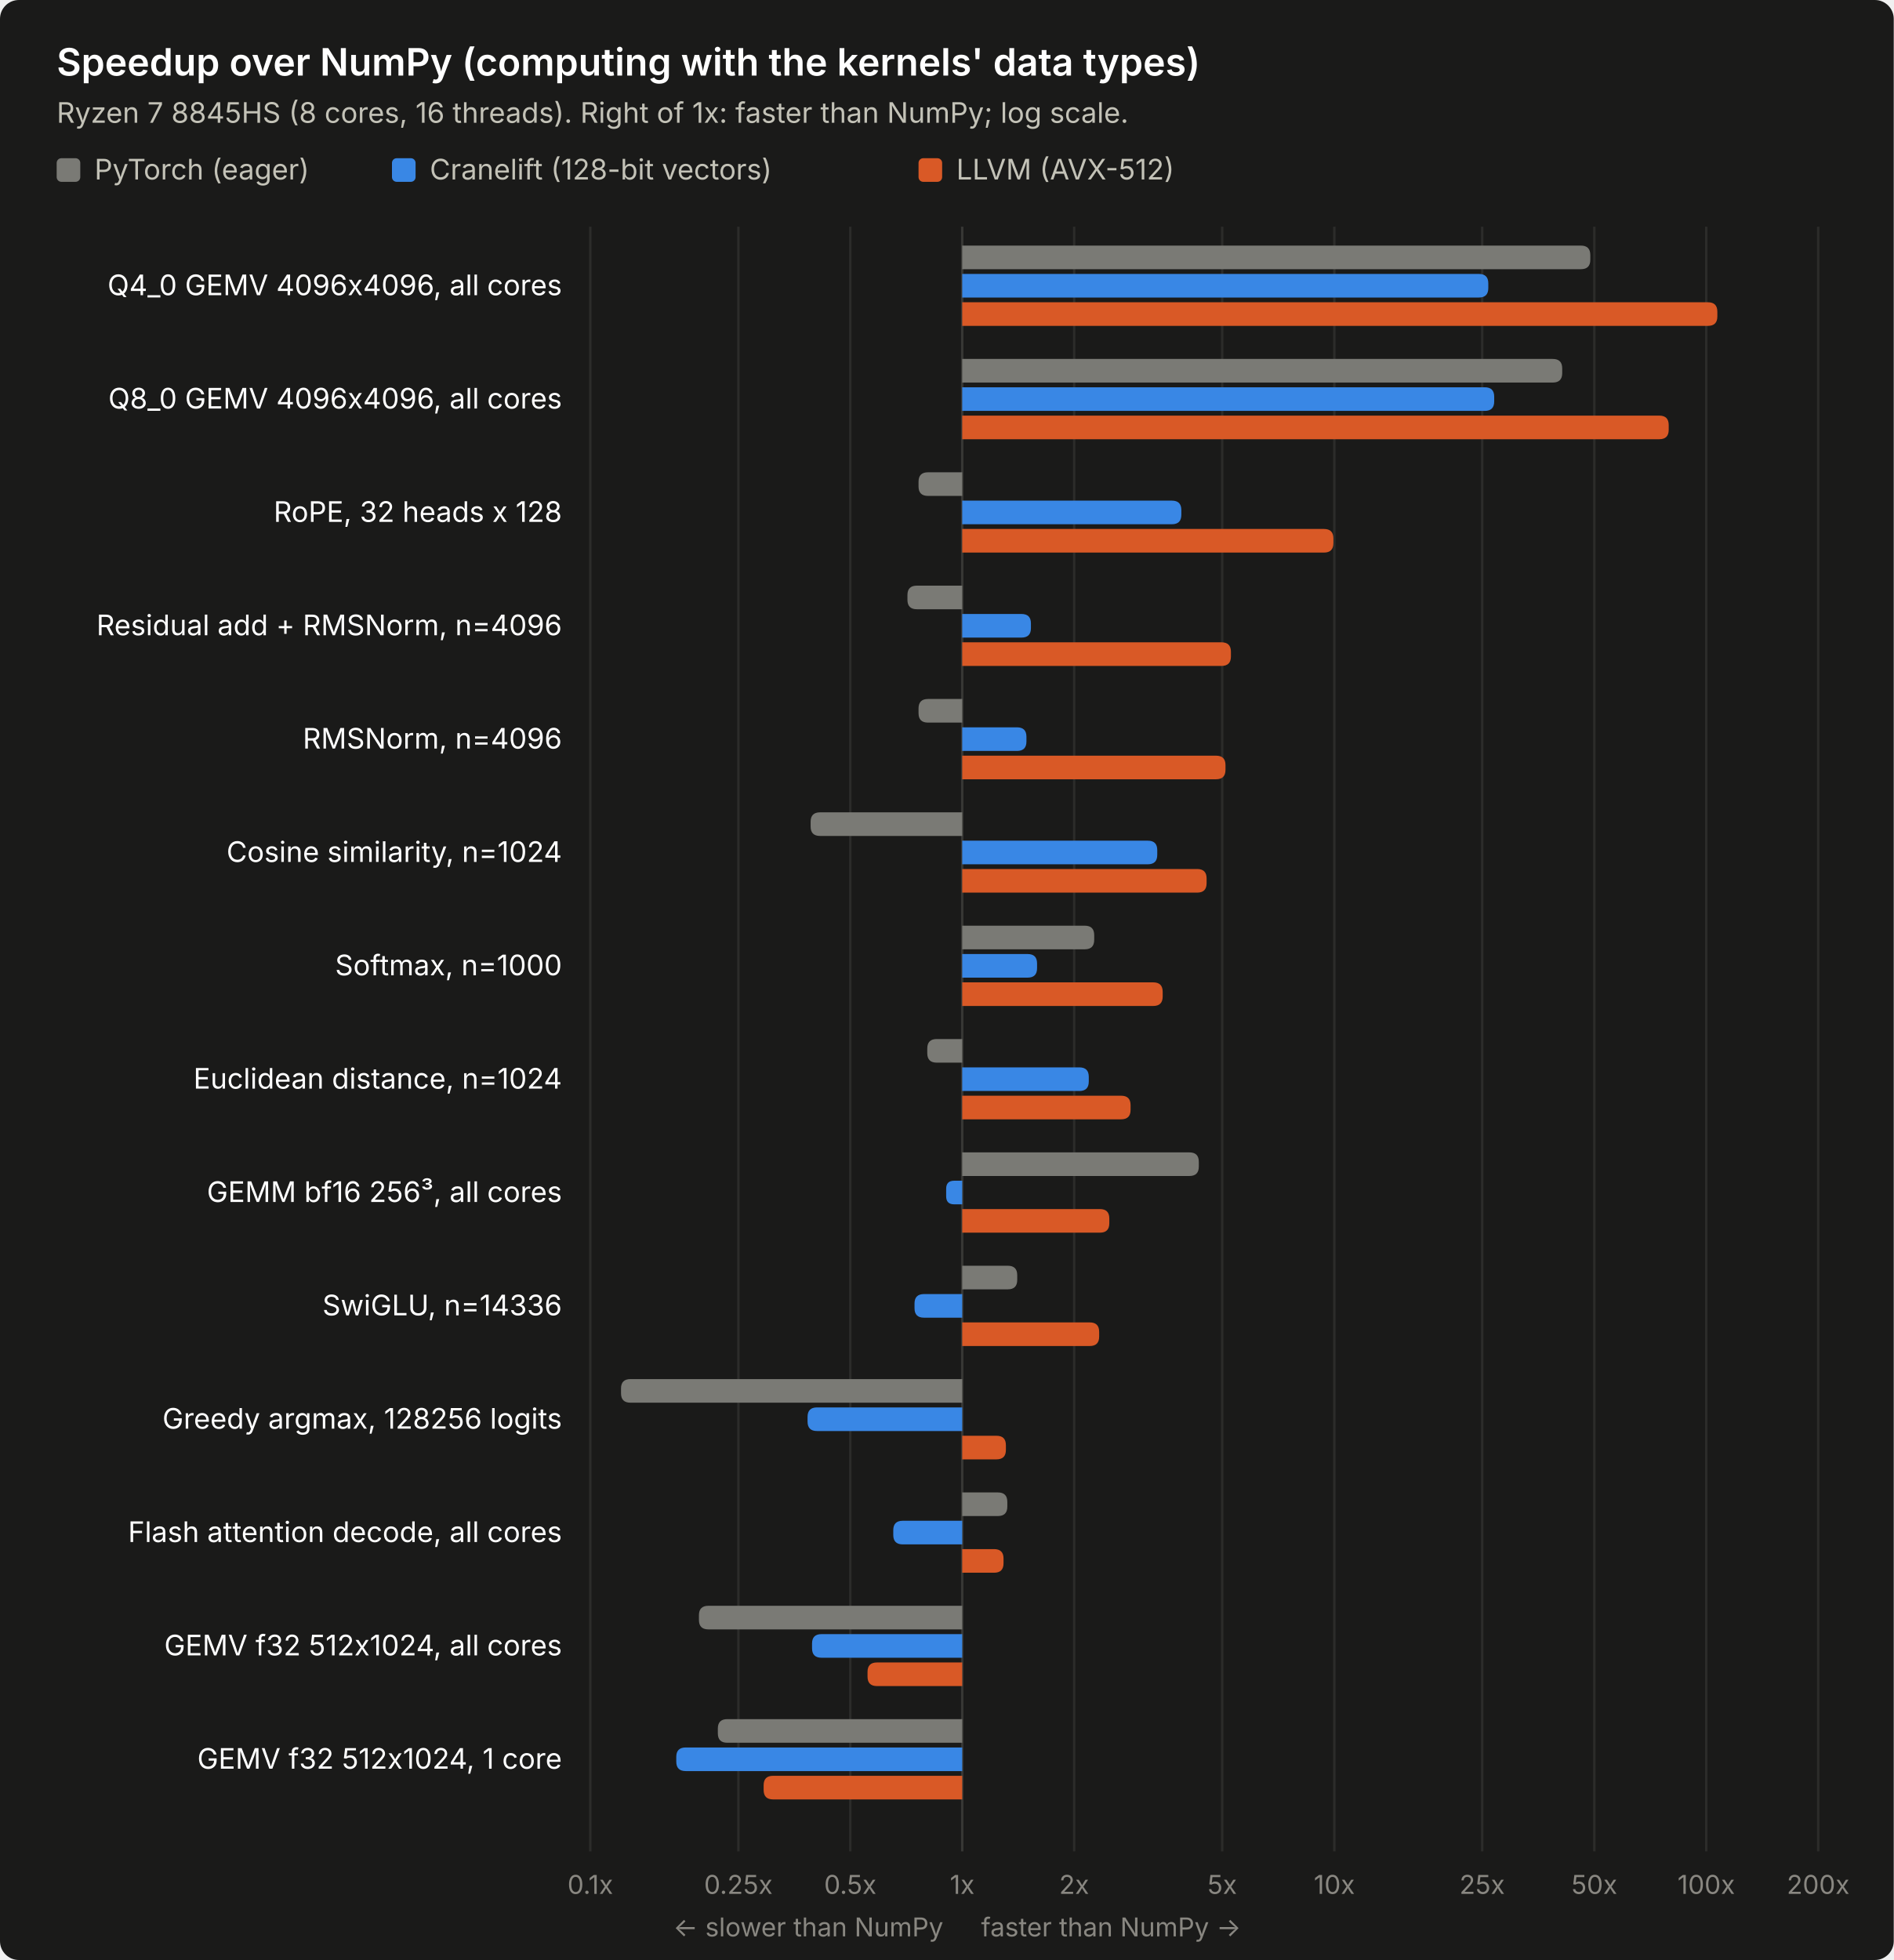
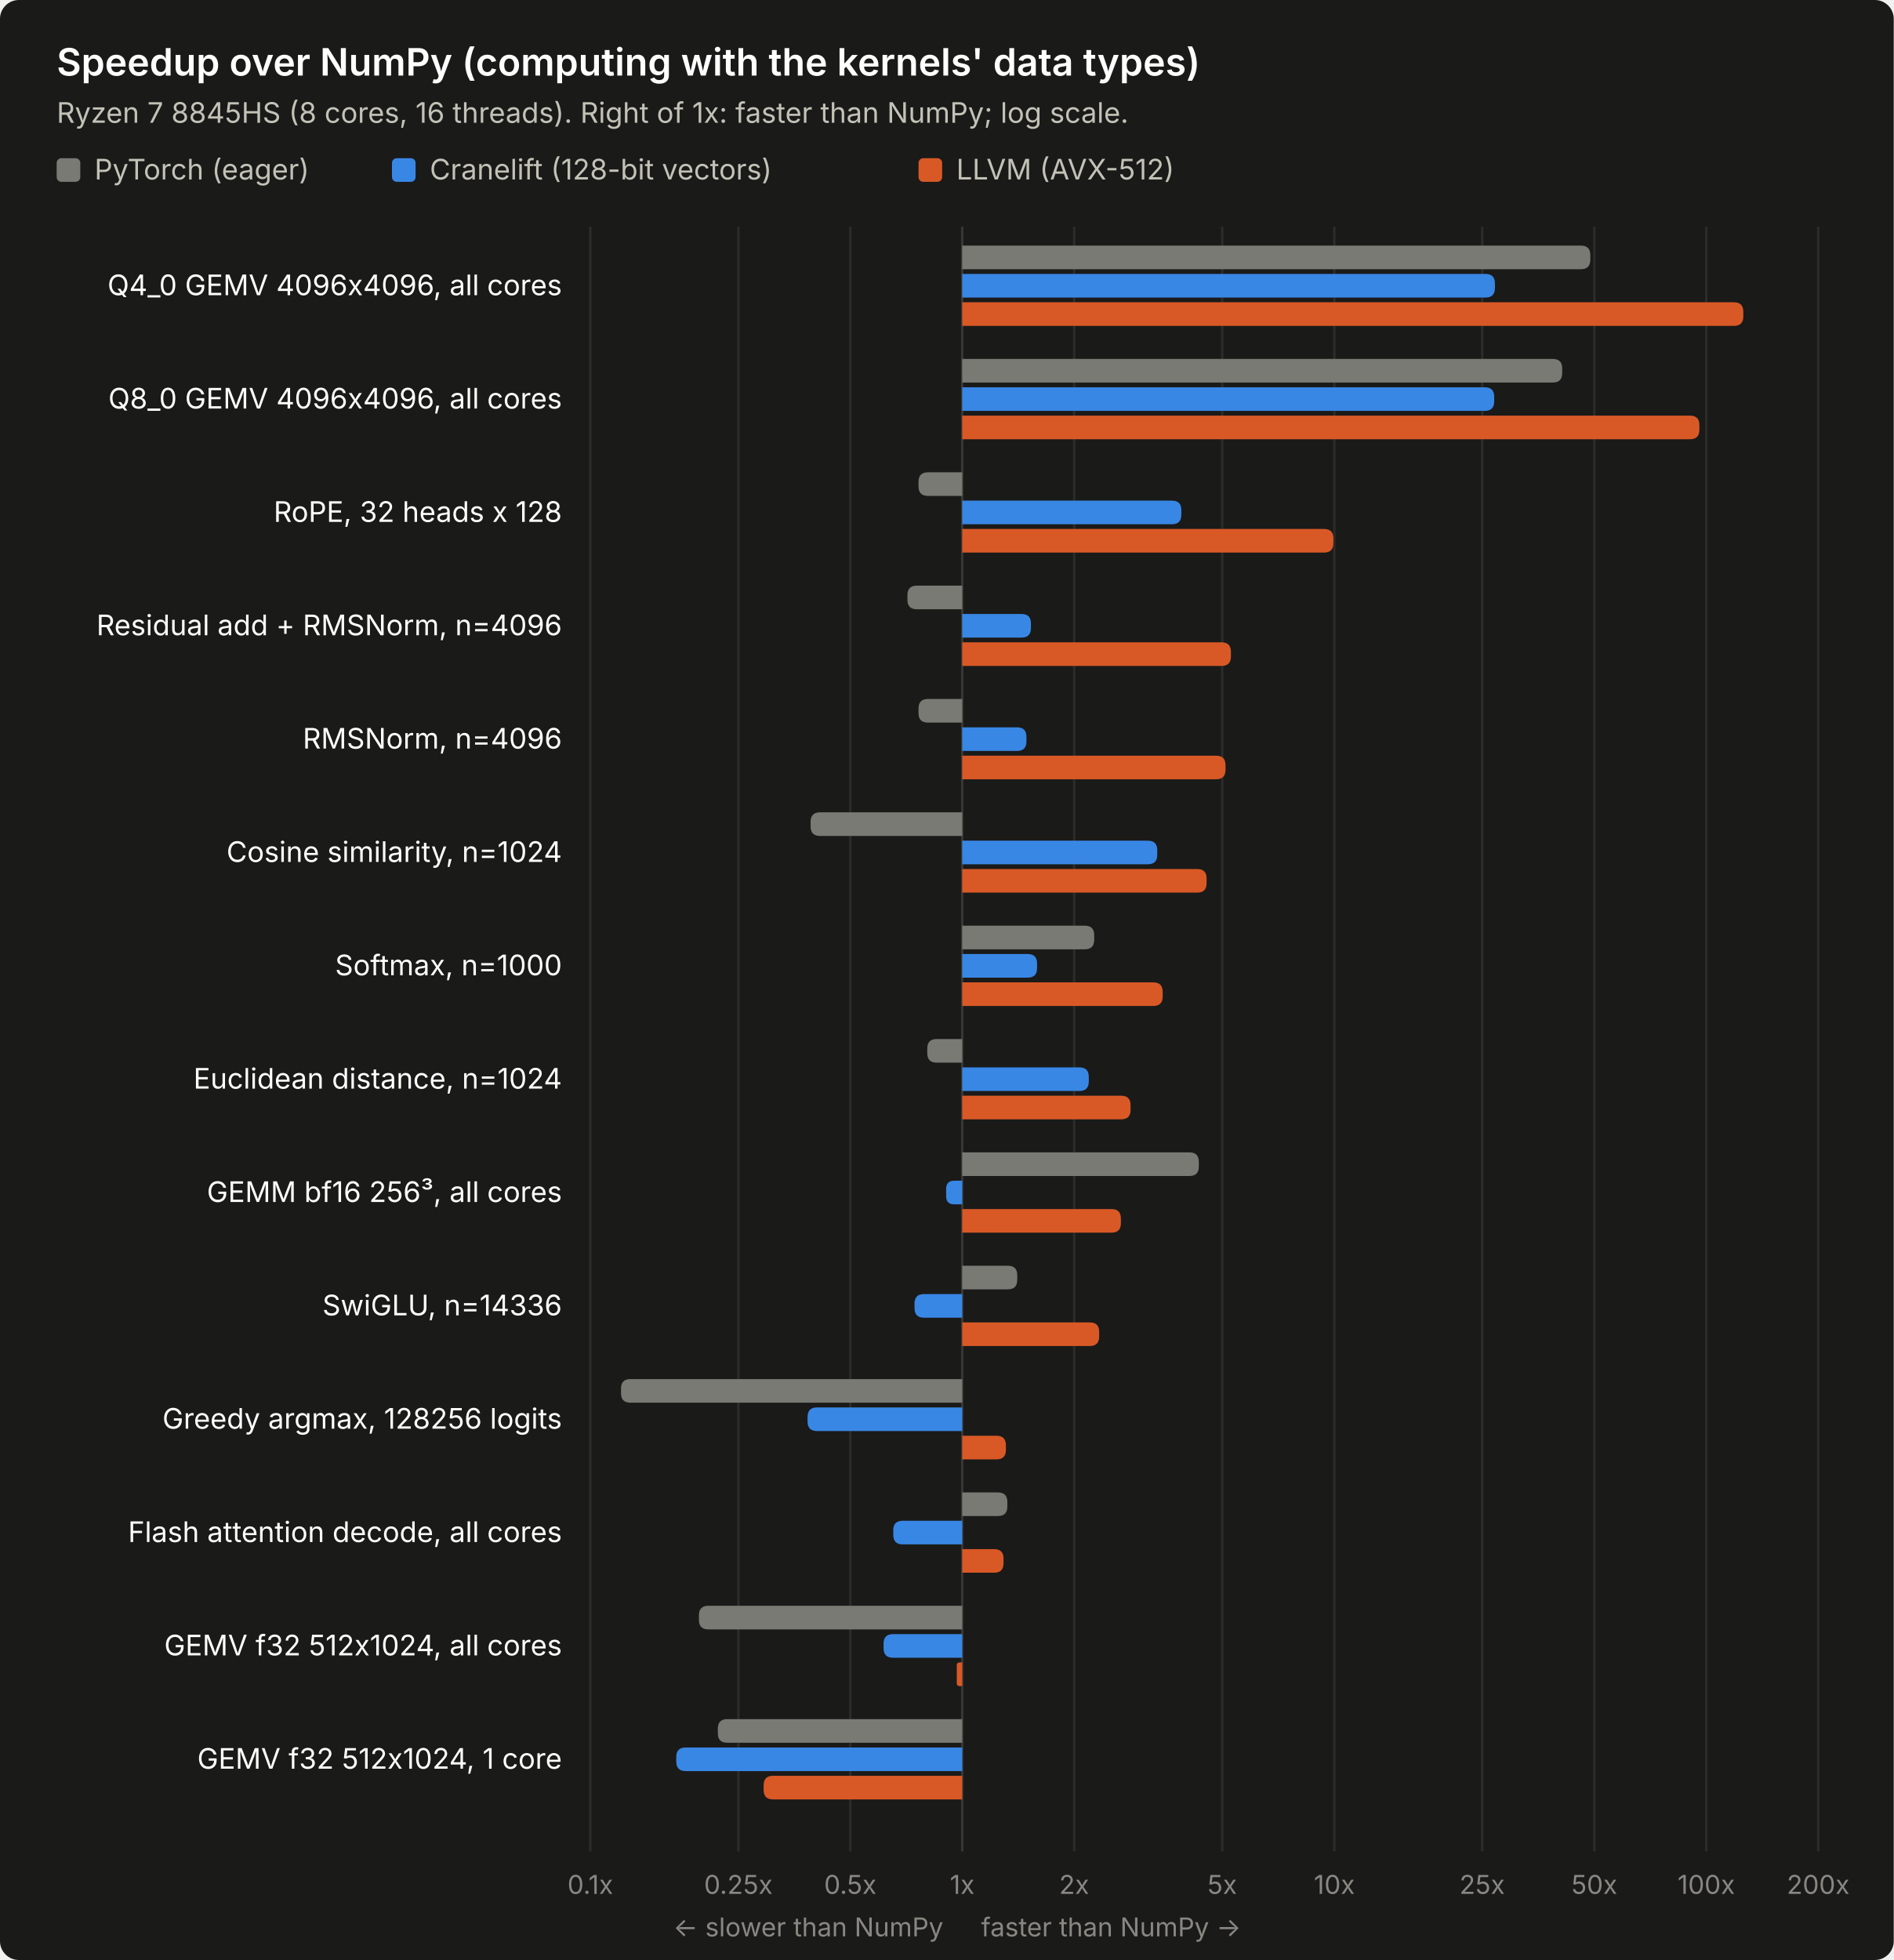
<svg xmlns="http://www.w3.org/2000/svg" width="802" height="830" viewBox="0 0 802 830" font-family="system-ui, -apple-system, &quot;Segoe UI&quot;, sans-serif">
  <rect width="802" height="830" rx="8" fill="#1a1a19" />
  <text x="24" y="32" font-size="16" font-weight="600" fill="#ffffff">Speedup over NumPy (computing with the kernels' data types)</text>
  <text x="24" y="52" font-size="12" fill="#c3c2b7">Ryzen 7 8845HS (8 cores, 16 threads). Right of 1x: faster than NumPy; log scale.</text>
  <rect x="24" y="67" width="10" height="10" rx="2" fill="#7a7a75" />
  <text x="40" y="76" font-size="12" fill="#c3c2b7">PyTorch (eager)</text>
  <rect x="166" y="67" width="10" height="10" rx="2" fill="#3987e5" />
  <text x="182" y="76" font-size="12" fill="#c3c2b7">Cranelift (128-bit vectors)</text>
  <rect x="389" y="67" width="10" height="10" rx="2" fill="#d95926" />
  <text x="405" y="76" font-size="12" fill="#c3c2b7">LLVM (AVX-512)</text>
  <line x1="250.0" y1="96" x2="250.0" y2="784" stroke="#2c2c2a" stroke-width="1" />
  <text x="250.0" y="802" font-size="11" text-anchor="middle" fill="#898781">0.1x</text>
  <line x1="312.7" y1="96" x2="312.7" y2="784" stroke="#2c2c2a" stroke-width="1" />
  <text x="312.7" y="802" font-size="11" text-anchor="middle" fill="#898781">0.25x</text>
  <line x1="360.1" y1="96" x2="360.1" y2="784" stroke="#2c2c2a" stroke-width="1" />
  <text x="360.1" y="802" font-size="11" text-anchor="middle" fill="#898781">0.5x</text>
  <line x1="407.5" y1="96" x2="407.5" y2="784" stroke="#383835" stroke-width="1" />
  <text x="407.5" y="802" font-size="11" text-anchor="middle" fill="#898781">1x</text>
  <line x1="454.9" y1="96" x2="454.9" y2="784" stroke="#2c2c2a" stroke-width="1" />
  <text x="454.9" y="802" font-size="11" text-anchor="middle" fill="#898781">2x</text>
  <line x1="517.6" y1="96" x2="517.6" y2="784" stroke="#2c2c2a" stroke-width="1" />
  <text x="517.6" y="802" font-size="11" text-anchor="middle" fill="#898781">5x</text>
  <line x1="565.1" y1="96" x2="565.1" y2="784" stroke="#2c2c2a" stroke-width="1" />
  <text x="565.1" y="802" font-size="11" text-anchor="middle" fill="#898781">10x</text>
  <line x1="627.7" y1="96" x2="627.7" y2="784" stroke="#2c2c2a" stroke-width="1" />
  <text x="627.7" y="802" font-size="11" text-anchor="middle" fill="#898781">25x</text>
  <line x1="675.2" y1="96" x2="675.2" y2="784" stroke="#2c2c2a" stroke-width="1" />
  <text x="675.2" y="802" font-size="11" text-anchor="middle" fill="#898781">50x</text>
  <line x1="722.6" y1="96" x2="722.6" y2="784" stroke="#2c2c2a" stroke-width="1" />
  <text x="722.6" y="802" font-size="11" text-anchor="middle" fill="#898781">100x</text>
  <line x1="770.0" y1="96" x2="770.0" y2="784" stroke="#2c2c2a" stroke-width="1" />
  <text x="770.0" y="802" font-size="11" text-anchor="middle" fill="#898781">200x</text>
  <text x="399.5" y="820" font-size="11" text-anchor="end" fill="#898781">← slower than NumPy</text>
  <text x="415.5" y="820" font-size="11" fill="#898781">faster than NumPy →</text>
  <text x="238" y="125.0" font-size="12" text-anchor="end" fill="#ffffff">Q4_0 GEMV 4096x4096, all cores</text>
  <path d="M407.5,104.0 H669.5 Q673.5,104.0 673.5,108.0 V110.0 Q673.5,114.0 669.5,114.0 H407.5 Z" fill="#7a7a75" />
-   <path d="M407.5,116.0 H626.3 Q630.3,116.0 630.3,120.0 V122.0 Q630.3,126.0 626.3,126.0 H407.5 Z" fill="#3987e5" />
-   <path d="M407.5,128.0 H723.3 Q727.3,128.0 727.3,132.0 V134.0 Q727.3,138.0 723.3,138.0 H407.5 Z" fill="#d95926" />
+   <path d="M407.5,116.0 H629.1 Q633.1,116.0 633.1,120.0 V122.0 Q633.1,126.0 629.1,126.0 H407.5 Z" fill="#3987e5" />
+   <path d="M407.5,128.0 H734.3 Q738.3,128.0 738.3,132.0 V134.0 Q738.3,138.0 734.3,138.0 H407.5 Z" fill="#d95926" />
  <text x="238" y="173.0" font-size="12" text-anchor="end" fill="#ffffff">Q8_0 GEMV 4096x4096, all cores</text>
  <path d="M407.5,152.0 H657.6 Q661.6,152.0 661.6,156.0 V158.0 Q661.6,162.0 657.6,162.0 H407.5 Z" fill="#7a7a75" />
  <path d="M407.5,164.0 H628.8 Q632.8,164.0 632.8,168.0 V170.0 Q632.8,174.0 628.8,174.0 H407.5 Z" fill="#3987e5" />
-   <path d="M407.5,176.0 H702.7 Q706.7,176.0 706.7,180.0 V182.0 Q706.7,186.0 702.7,186.0 H407.5 Z" fill="#d95926" />
+   <path d="M407.5,176.0 H715.7 Q719.7,176.0 719.7,180.0 V182.0 Q719.7,186.0 715.7,186.0 H407.5 Z" fill="#d95926" />
  <text x="238" y="221.0" font-size="12" text-anchor="end" fill="#ffffff">RoPE, 32 heads x 128</text>
  <path d="M407.5,200.0 H393.0 Q389.0,200.0 389.0,204.0 V206.0 Q389.0,210.0 393.0,210.0 H407.5 Z" fill="#7a7a75" />
  <path d="M407.5,212.0 H496.3 Q500.3,212.0 500.3,216.0 V218.0 Q500.3,222.0 496.3,222.0 H407.5 Z" fill="#3987e5" />
  <path d="M407.5,224.0 H560.7 Q564.7,224.0 564.7,228.0 V230.0 Q564.7,234.0 560.7,234.0 H407.5 Z" fill="#d95926" />
  <text x="238" y="269.0" font-size="12" text-anchor="end" fill="#ffffff">Residual add + RMSNorm, n=4096</text>
  <path d="M407.5,248.0 H388.3 Q384.3,248.0 384.3,252.0 V254.0 Q384.3,258.0 388.3,258.0 H407.5 Z" fill="#7a7a75" />
  <path d="M407.5,260.0 H432.6 Q436.6,260.0 436.6,264.0 V266.0 Q436.6,270.0 432.6,270.0 H407.5 Z" fill="#3987e5" />
  <path d="M407.5,272.0 H517.3 Q521.3,272.0 521.3,276.0 V278.0 Q521.3,282.0 517.3,282.0 H407.5 Z" fill="#d95926" />
  <text x="238" y="317.0" font-size="12" text-anchor="end" fill="#ffffff">RMSNorm, n=4096</text>
  <path d="M407.5,296.0 H393.0 Q389.0,296.0 389.0,300.0 V302.0 Q389.0,306.0 393.0,306.0 H407.5 Z" fill="#7a7a75" />
  <path d="M407.5,308.0 H430.7 Q434.7,308.0 434.7,312.0 V314.0 Q434.7,318.0 430.7,318.0 H407.5 Z" fill="#3987e5" />
  <path d="M407.5,320.0 H515.0 Q519.0,320.0 519.0,324.0 V326.0 Q519.0,330.0 515.0,330.0 H407.5 Z" fill="#d95926" />
  <text x="238" y="365.0" font-size="12" text-anchor="end" fill="#ffffff">Cosine similarity, n=1024</text>
  <path d="M407.5,344.0 H347.3 Q343.3,344.0 343.3,348.0 V350.0 Q343.3,354.0 347.3,354.0 H407.5 Z" fill="#7a7a75" />
  <path d="M407.5,356.0 H486.1 Q490.1,356.0 490.1,360.0 V362.0 Q490.1,366.0 486.1,366.0 H407.5 Z" fill="#3987e5" />
  <path d="M407.5,368.0 H507.0 Q511.0,368.0 511.0,372.0 V374.0 Q511.0,378.0 507.0,378.0 H407.5 Z" fill="#d95926" />
  <text x="238" y="413.0" font-size="12" text-anchor="end" fill="#ffffff">Softmax, n=1000</text>
  <path d="M407.5,392.0 H459.4 Q463.4,392.0 463.4,396.0 V398.0 Q463.4,402.0 459.4,402.0 H407.5 Z" fill="#7a7a75" />
  <path d="M407.5,404.0 H435.2 Q439.2,404.0 439.2,408.0 V410.0 Q439.2,414.0 435.2,414.0 H407.5 Z" fill="#3987e5" />
  <path d="M407.5,416.0 H488.4 Q492.4,416.0 492.4,420.0 V422.0 Q492.4,426.0 488.4,426.0 H407.5 Z" fill="#d95926" />
  <text x="238" y="461.0" font-size="12" text-anchor="end" fill="#ffffff">Euclidean distance, n=1024</text>
  <path d="M407.5,440.0 H396.7 Q392.7,440.0 392.7,444.0 V446.0 Q392.7,450.0 396.7,450.0 H407.5 Z" fill="#7a7a75" />
  <path d="M407.5,452.0 H457.1 Q461.1,452.0 461.1,456.0 V458.0 Q461.1,462.0 457.1,462.0 H407.5 Z" fill="#3987e5" />
  <path d="M407.5,464.0 H474.8 Q478.8,464.0 478.8,468.0 V470.0 Q478.8,474.0 474.8,474.0 H407.5 Z" fill="#d95926" />
  <text x="238" y="509.0" font-size="12" text-anchor="end" fill="#ffffff">GEMM bf16 256³, all cores</text>
  <path d="M407.5,488.0 H503.7 Q507.7,488.0 507.7,492.0 V494.0 Q507.7,498.0 503.7,498.0 H407.5 Z" fill="#7a7a75" />
  <path d="M407.5,500.0 H404.1 Q400.7,500.0 400.7,503.4 V506.6 Q400.7,510.0 404.1,510.0 H407.5 Z" fill="#3987e5" />
-   <path d="M407.5,512.0 H465.8 Q469.8,512.0 469.8,516.0 V518.0 Q469.8,522.0 465.8,522.0 H407.5 Z" fill="#d95926" />
+   <path d="M407.5,512.0 H470.7 Q474.7,512.0 474.7,516.0 V518.0 Q474.7,522.0 470.7,522.0 H407.5 Z" fill="#d95926" />
  <text x="238" y="557.0" font-size="12" text-anchor="end" fill="#ffffff">SwiGLU, n=14336</text>
  <path d="M407.5,536.0 H426.8 Q430.8,536.0 430.8,540.0 V542.0 Q430.8,546.0 426.8,546.0 H407.5 Z" fill="#7a7a75" />
  <path d="M407.5,548.0 H391.3 Q387.3,548.0 387.3,552.0 V554.0 Q387.3,558.0 391.3,558.0 H407.5 Z" fill="#3987e5" />
  <path d="M407.5,560.0 H461.5 Q465.5,560.0 465.5,564.0 V566.0 Q465.5,570.0 461.5,570.0 H407.5 Z" fill="#d95926" />
  <text x="238" y="605.0" font-size="12" text-anchor="end" fill="#ffffff">Greedy argmax, 128256 logits</text>
  <path d="M407.5,584.0 H267.0 Q263.0,584.0 263.0,588.0 V590.0 Q263.0,594.0 267.0,594.0 H407.5 Z" fill="#7a7a75" />
  <path d="M407.5,596.0 H346.0 Q342.0,596.0 342.0,600.0 V602.0 Q342.0,606.0 346.0,606.0 H407.5 Z" fill="#3987e5" />
  <path d="M407.5,608.0 H422.0 Q426.0,608.0 426.0,612.0 V614.0 Q426.0,618.0 422.0,618.0 H407.5 Z" fill="#d95926" />
  <text x="238" y="653.0" font-size="12" text-anchor="end" fill="#ffffff">Flash attention decode, all cores</text>
  <path d="M407.5,632.0 H422.6 Q426.6,632.0 426.6,636.0 V638.0 Q426.6,642.0 422.6,642.0 H407.5 Z" fill="#7a7a75" />
  <path d="M407.5,644.0 H382.3 Q378.3,644.0 378.3,648.0 V650.0 Q378.3,654.0 382.3,654.0 H407.5 Z" fill="#3987e5" />
  <path d="M407.5,656.0 H421.0 Q425.0,656.0 425.0,660.0 V662.0 Q425.0,666.0 421.0,666.0 H407.5 Z" fill="#d95926" />
  <text x="238" y="701.0" font-size="12" text-anchor="end" fill="#ffffff">GEMV f32 512x1024, all cores</text>
  <path d="M407.5,680.0 H300.0 Q296.0,680.0 296.0,684.0 V686.0 Q296.0,690.0 300.0,690.0 H407.5 Z" fill="#7a7a75" />
-   <path d="M407.5,692.0 H347.9 Q343.9,692.0 343.9,696.0 V698.0 Q343.9,702.0 347.9,702.0 H407.5 Z" fill="#3987e5" />
-   <path d="M407.5,704.0 H371.4 Q367.4,704.0 367.4,708.0 V710.0 Q367.4,714.0 371.4,714.0 H407.5 Z" fill="#d95926" />
+   <path d="M407.5,692.0 H378.2 Q374.2,692.0 374.2,696.0 V698.0 Q374.2,702.0 378.2,702.0 H407.5 Z" fill="#3987e5" />
+   <path d="M407.5,704.0 H406.4 Q405.2,704.0 405.2,705.2 V712.8 Q405.2,714.0 406.4,714.0 H407.5 Z" fill="#d95926" />
  <text x="238" y="749.0" font-size="12" text-anchor="end" fill="#ffffff">GEMV f32 512x1024, 1 core</text>
  <path d="M407.5,728.0 H308.0 Q304.0,728.0 304.0,732.0 V734.0 Q304.0,738.0 308.0,738.0 H407.5 Z" fill="#7a7a75" />
  <path d="M407.5,740.0 H290.4 Q286.4,740.0 286.4,744.0 V746.0 Q286.4,750.0 290.4,750.0 H407.5 Z" fill="#3987e5" />
  <path d="M407.5,752.0 H327.4 Q323.4,752.0 323.4,756.0 V758.0 Q323.4,762.0 327.4,762.0 H407.5 Z" fill="#d95926" />
</svg>
